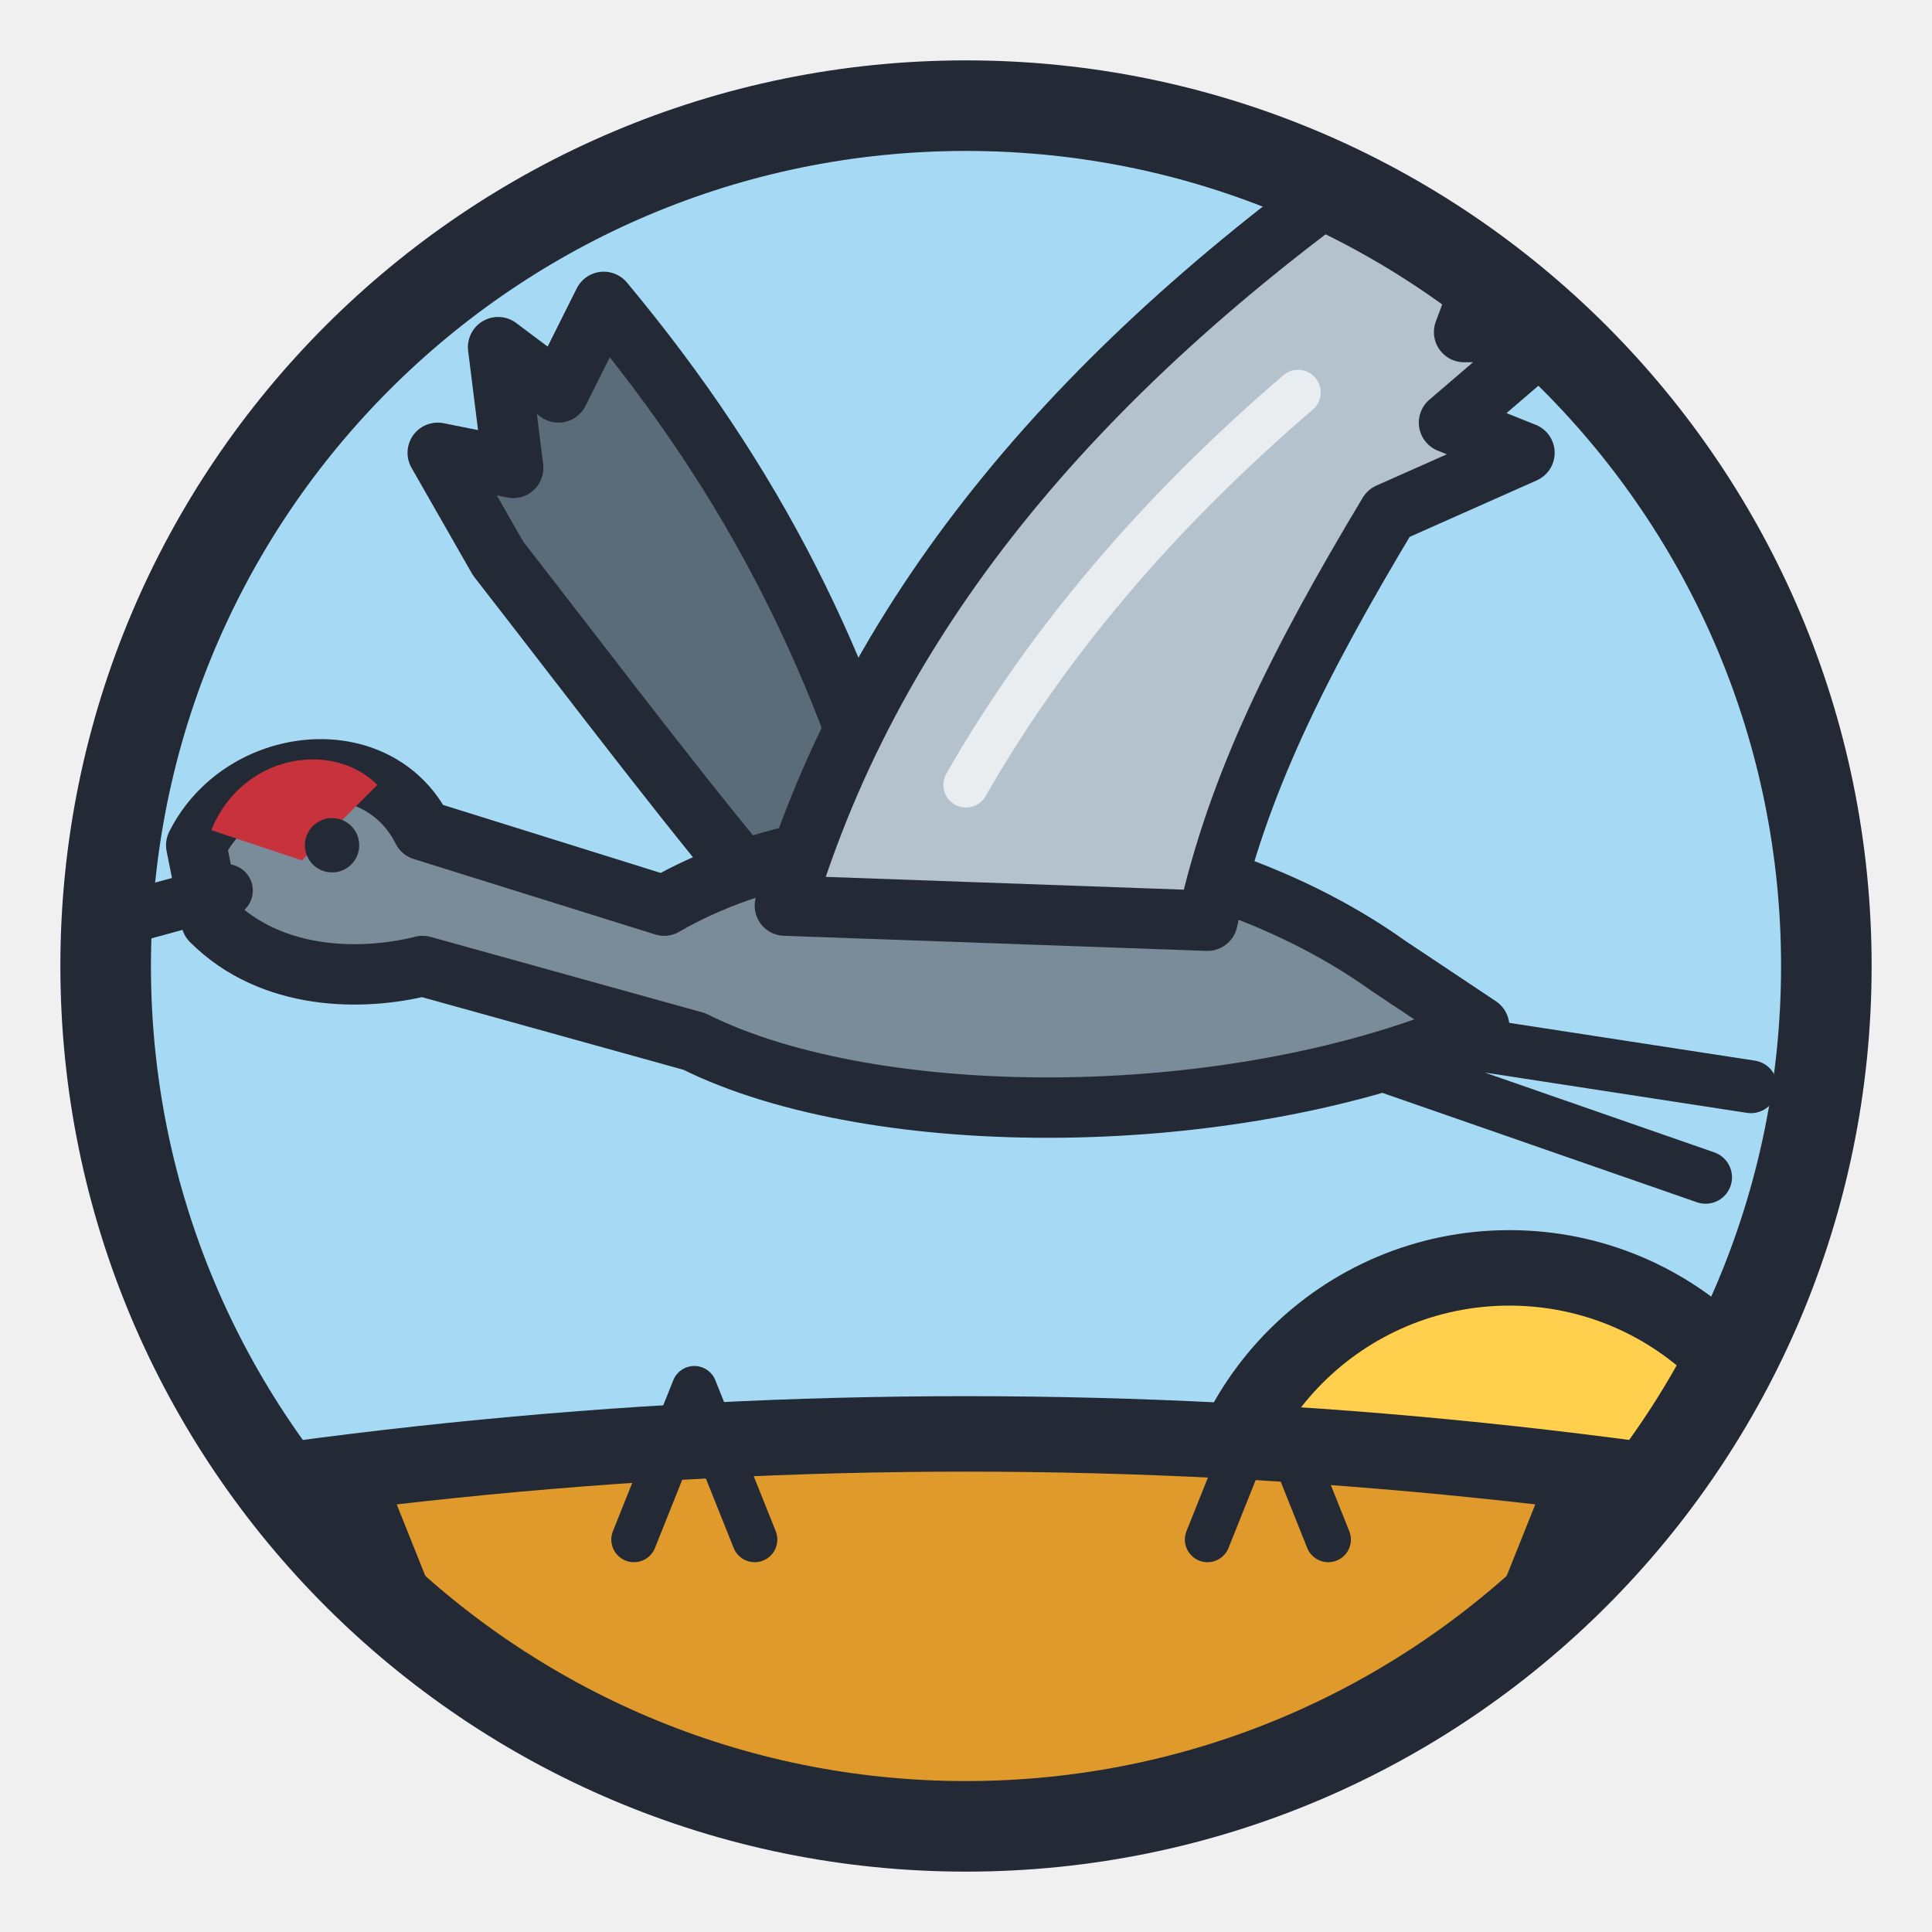
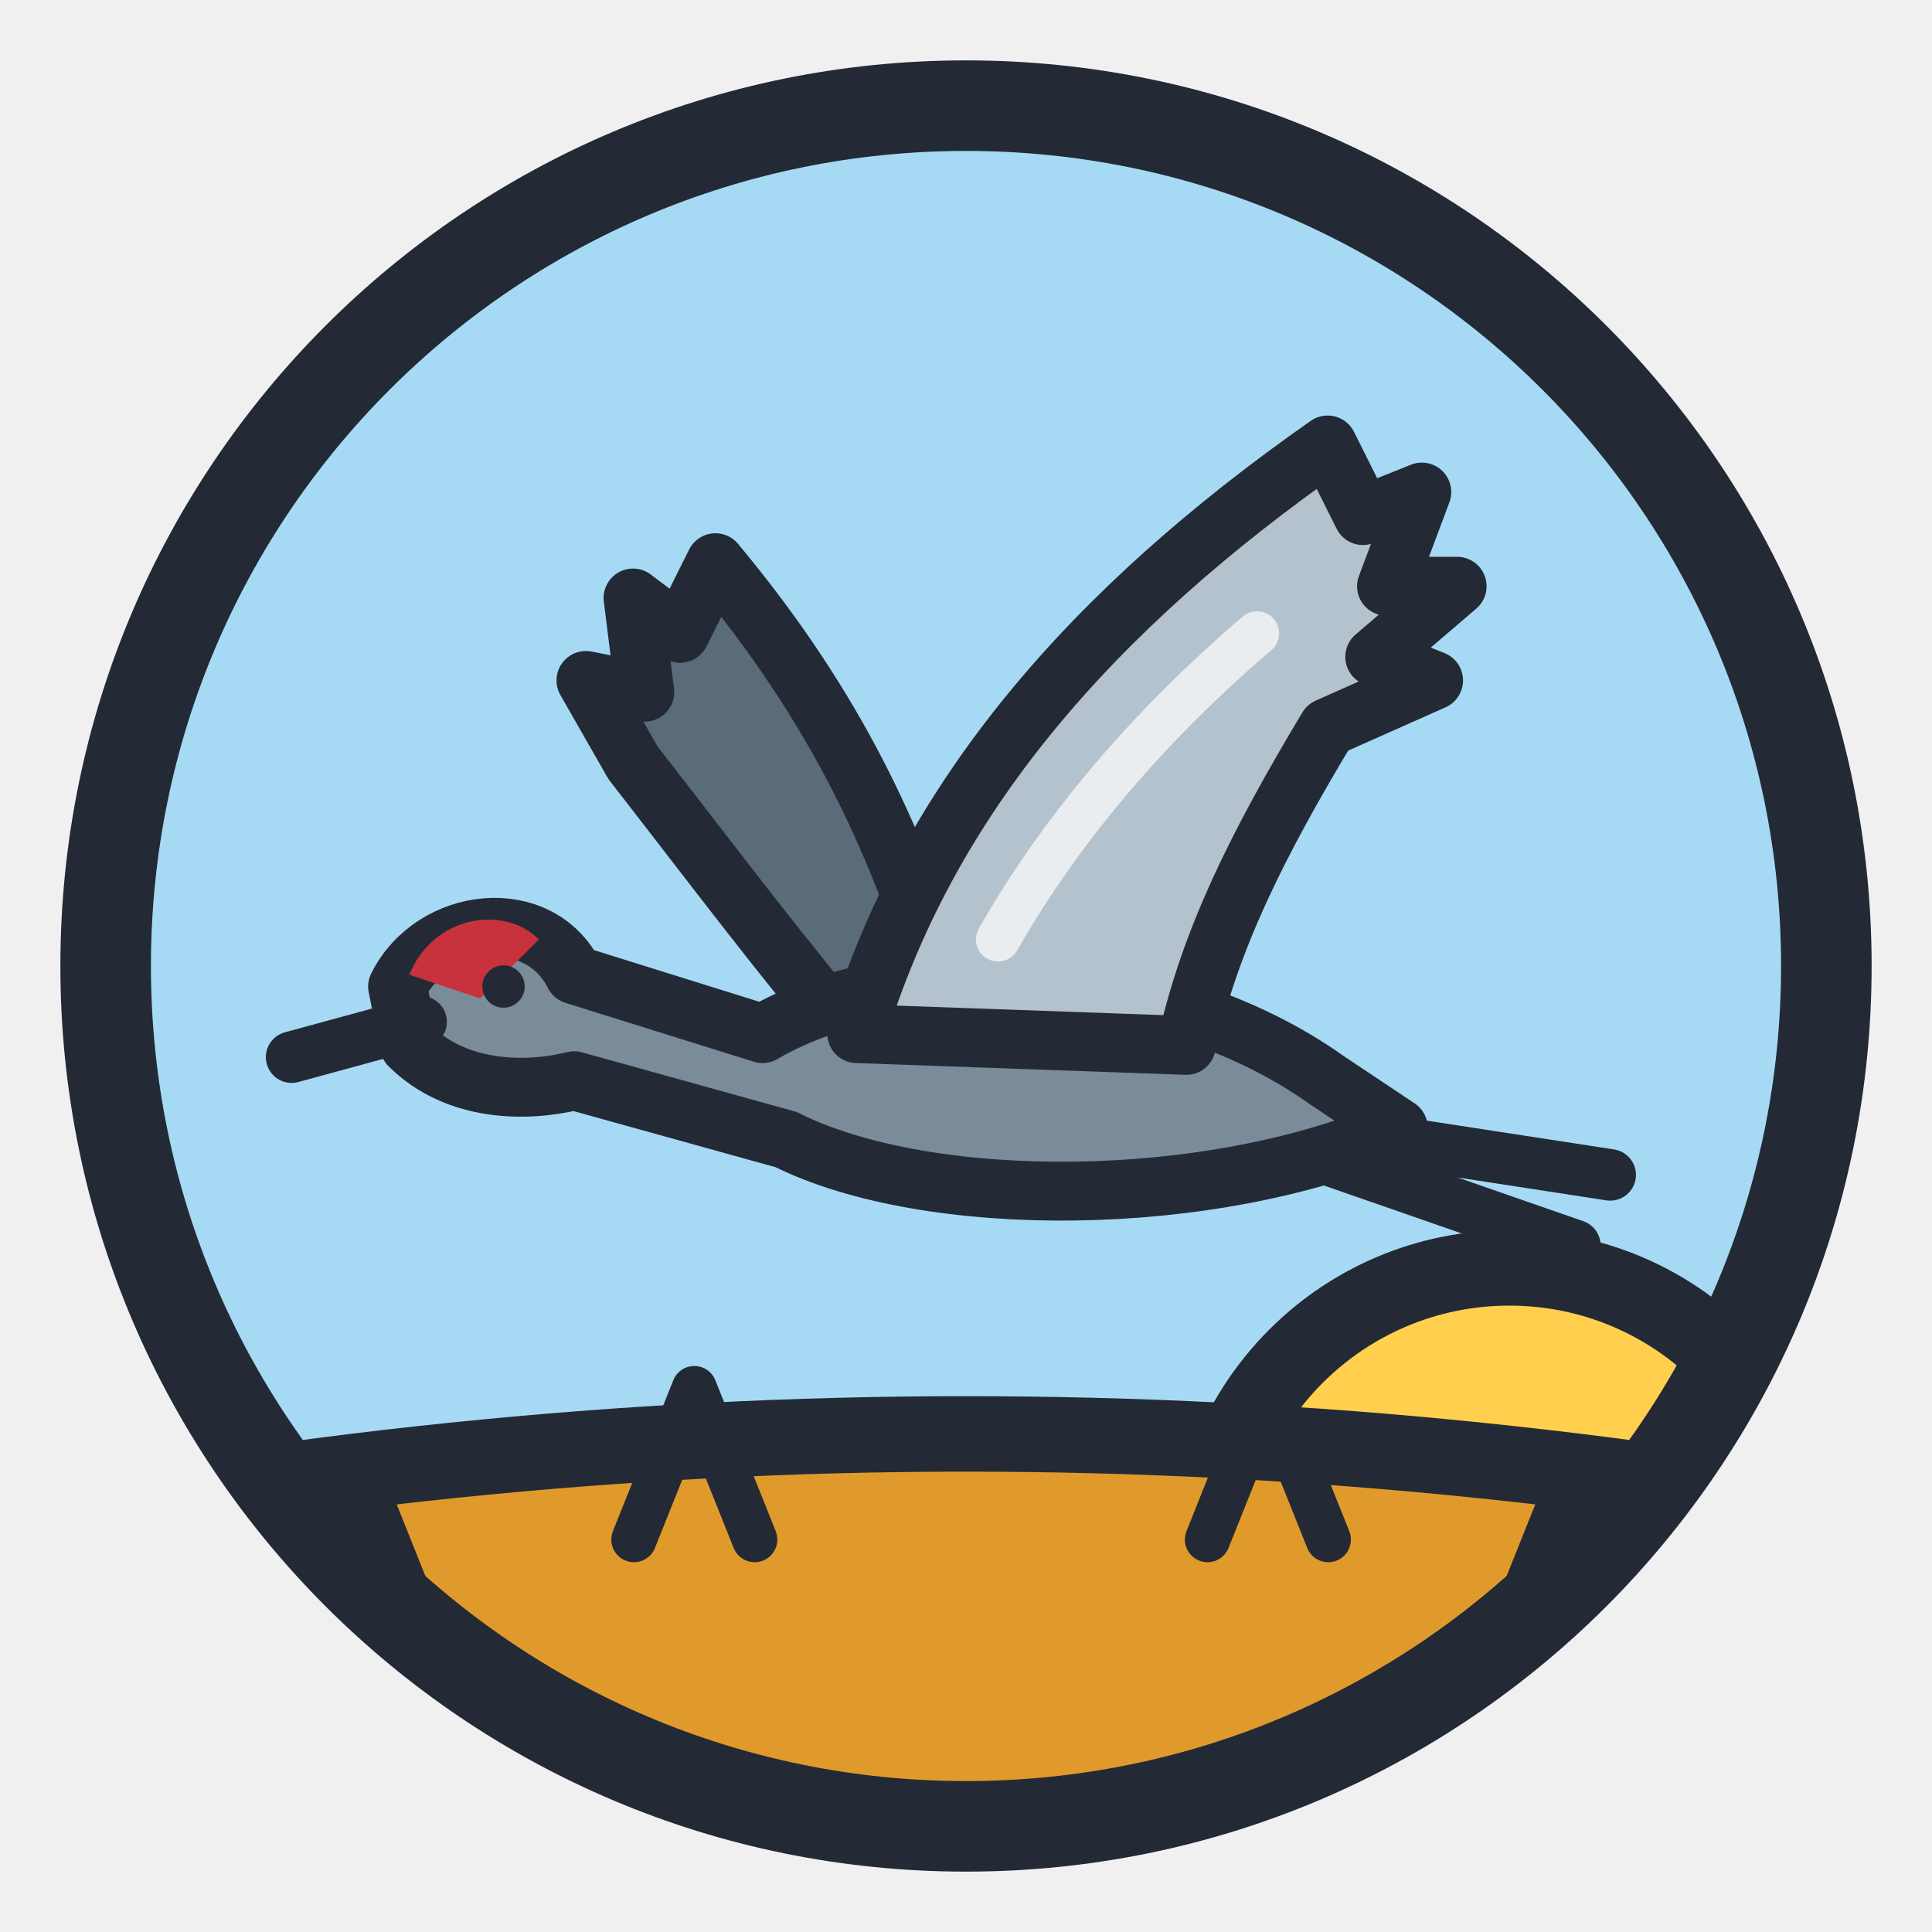
<svg xmlns="http://www.w3.org/2000/svg" viewBox="0 0 128 128" role="img" aria-label="The Crane 308">
  <defs>
    <clipPath id="c">
      <circle cx="64" cy="64" r="57" />
    </clipPath>
  </defs>
  <circle cx="64" cy="64" r="57" fill="#A6DAF4" />
  <g clip-path="url(#c)" stroke="#232A35" stroke-width="5" stroke-linejoin="round" stroke-linecap="round">
    <circle cx="100" cy="104" r="20" fill="#FFCF4D" />
    <path d="M-4 102Q64 88 132 102V132H-4Z" fill="#E09A2C" />
    <path d="M20 108l4-10 4 10M42 102l4-10 4 10M80 102l4-10 4 10M100 108l4-10 4 10" fill="none" stroke-width="3" />
-     <g transform="translate(0 2) scale(1.0)">
-       <path d="M60 57C56 42 50 30 40 18L37 24L33 21L34 29L29 28L33 35C40 44 46 52 52 59Z" fill="#5A6B79" stroke-width="4" />
-       <path d="M90 66L116 70M90 68L113 76" fill="none" stroke-width="3.5" />
-       <path d="M13 54C16 48 25 47 28 53L44 58C56 51 78 52 92 62L98 66C82 73 58 73 46 67L28 62C24 63 18 63 14 59Z" fill="#7A8B99" stroke-width="4" />
-       <path d="M15 57L4 60" fill="none" stroke-width="3.5" />
+     <g transform="translate(16.2 23.24) scale(0.78)">
+       <path d="M60 57C56 42 50 30 40 18L37 24L33 21L34 29L29 28L33 35C40 44 46 52 52 59Z" fill="#5A6B79" stroke-width="5" />
+       <path d="M90 66L116 70M90 68L113 76" fill="none" stroke-width="4.375" />
+       <path d="M13 54C16 48 25 47 28 53L44 58C56 51 78 52 92 62L98 66C82 73 58 73 46 67L28 62C24 63 18 63 14 59Z" fill="#7A8B99" stroke-width="5" />
+       <path d="M15 57L4 60" fill="none" stroke-width="4.375" />
      <path d="M14 53C16 48 22 47 25 50L20 55Z" fill="#C8323C" stroke="none" />
      <circle cx="22" cy="54" r="1.8" fill="#232A35" stroke="none" />
-       <path d="M52 58C58 38 72 22 92 8L95 14L100 12L97 20L103 20L96 26L101 28L92 32C86 42 82 50 80 59Z" fill="#B4C2CD" stroke-width="4" />
-       <path d="M64 50Q72 36 86 24" fill="none" stroke="#FFFFFF" stroke-width="3" opacity="0.7" />
+       <path d="M52 58C58 38 72 22 92 8L95 14L100 12L97 20L103 20L96 26L101 28L92 32C86 42 82 50 80 59Z" fill="#B4C2CD" stroke-width="5" />
+       <path d="M64 50Q72 36 86 24" fill="none" stroke="#FFFFFF" stroke-width="3.75" opacity="0.7" />
    </g>
  </g>
  <circle cx="64" cy="64" r="57" fill="none" stroke="#232A35" stroke-width="6" />
</svg>
